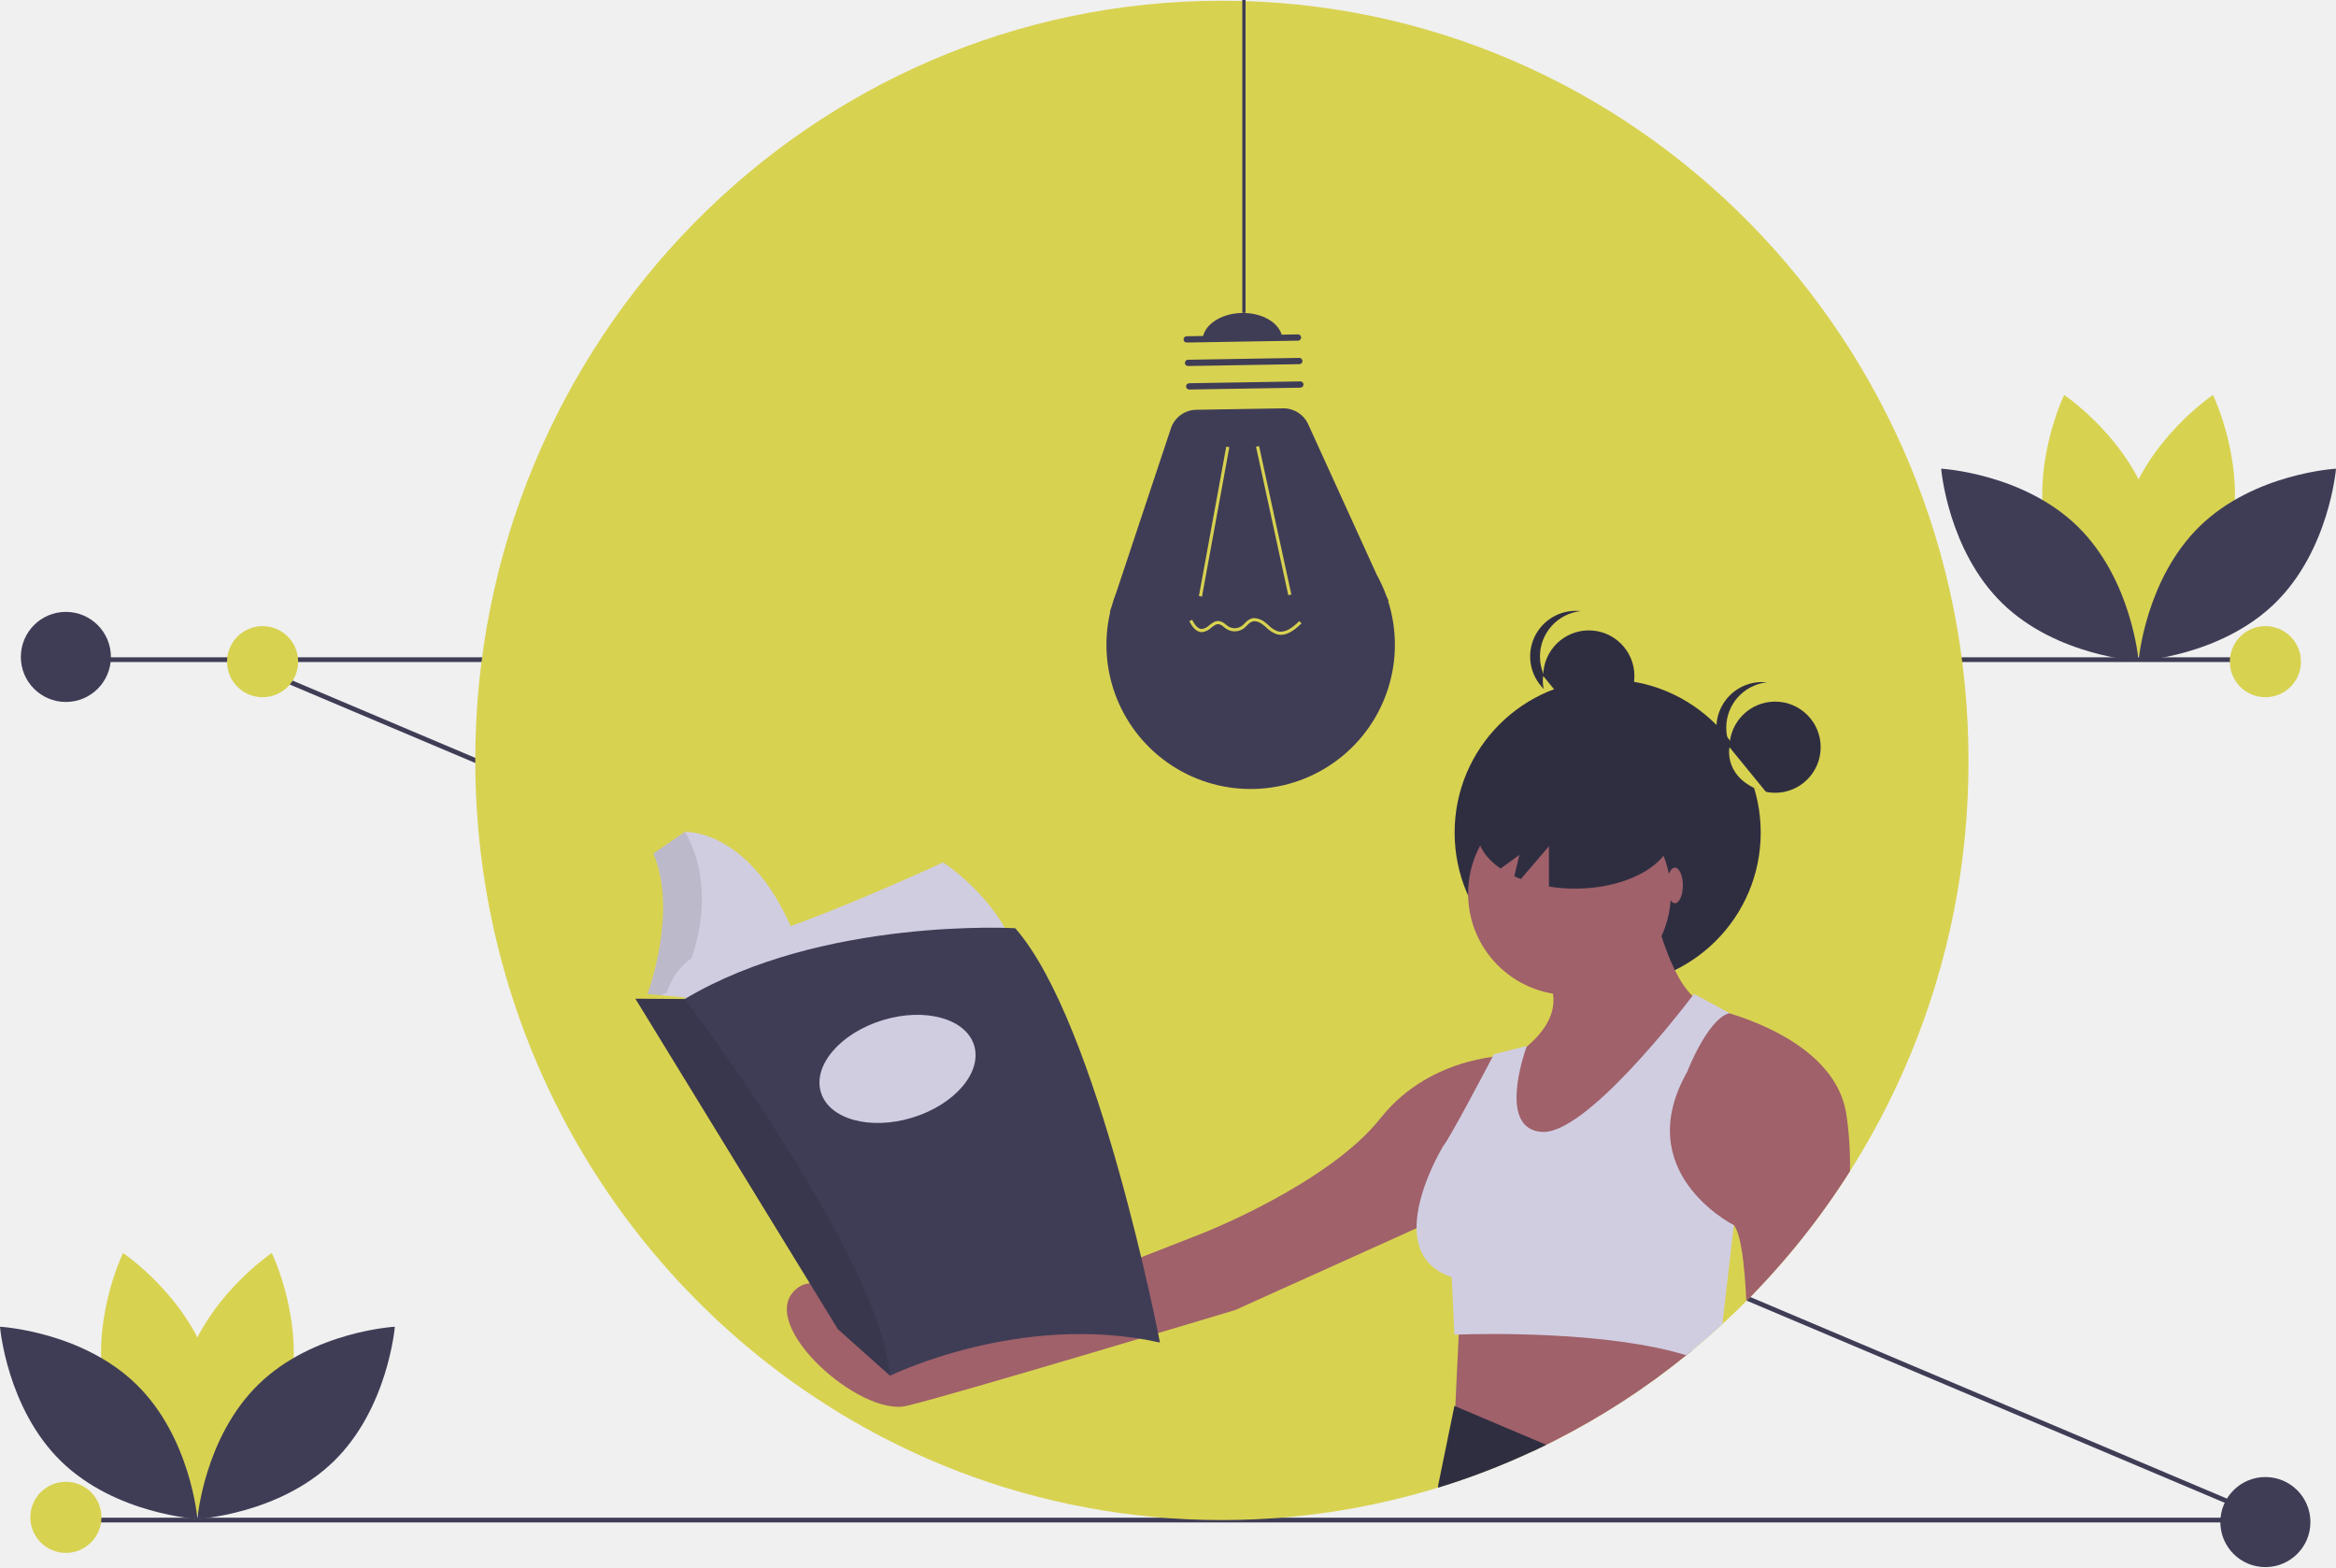
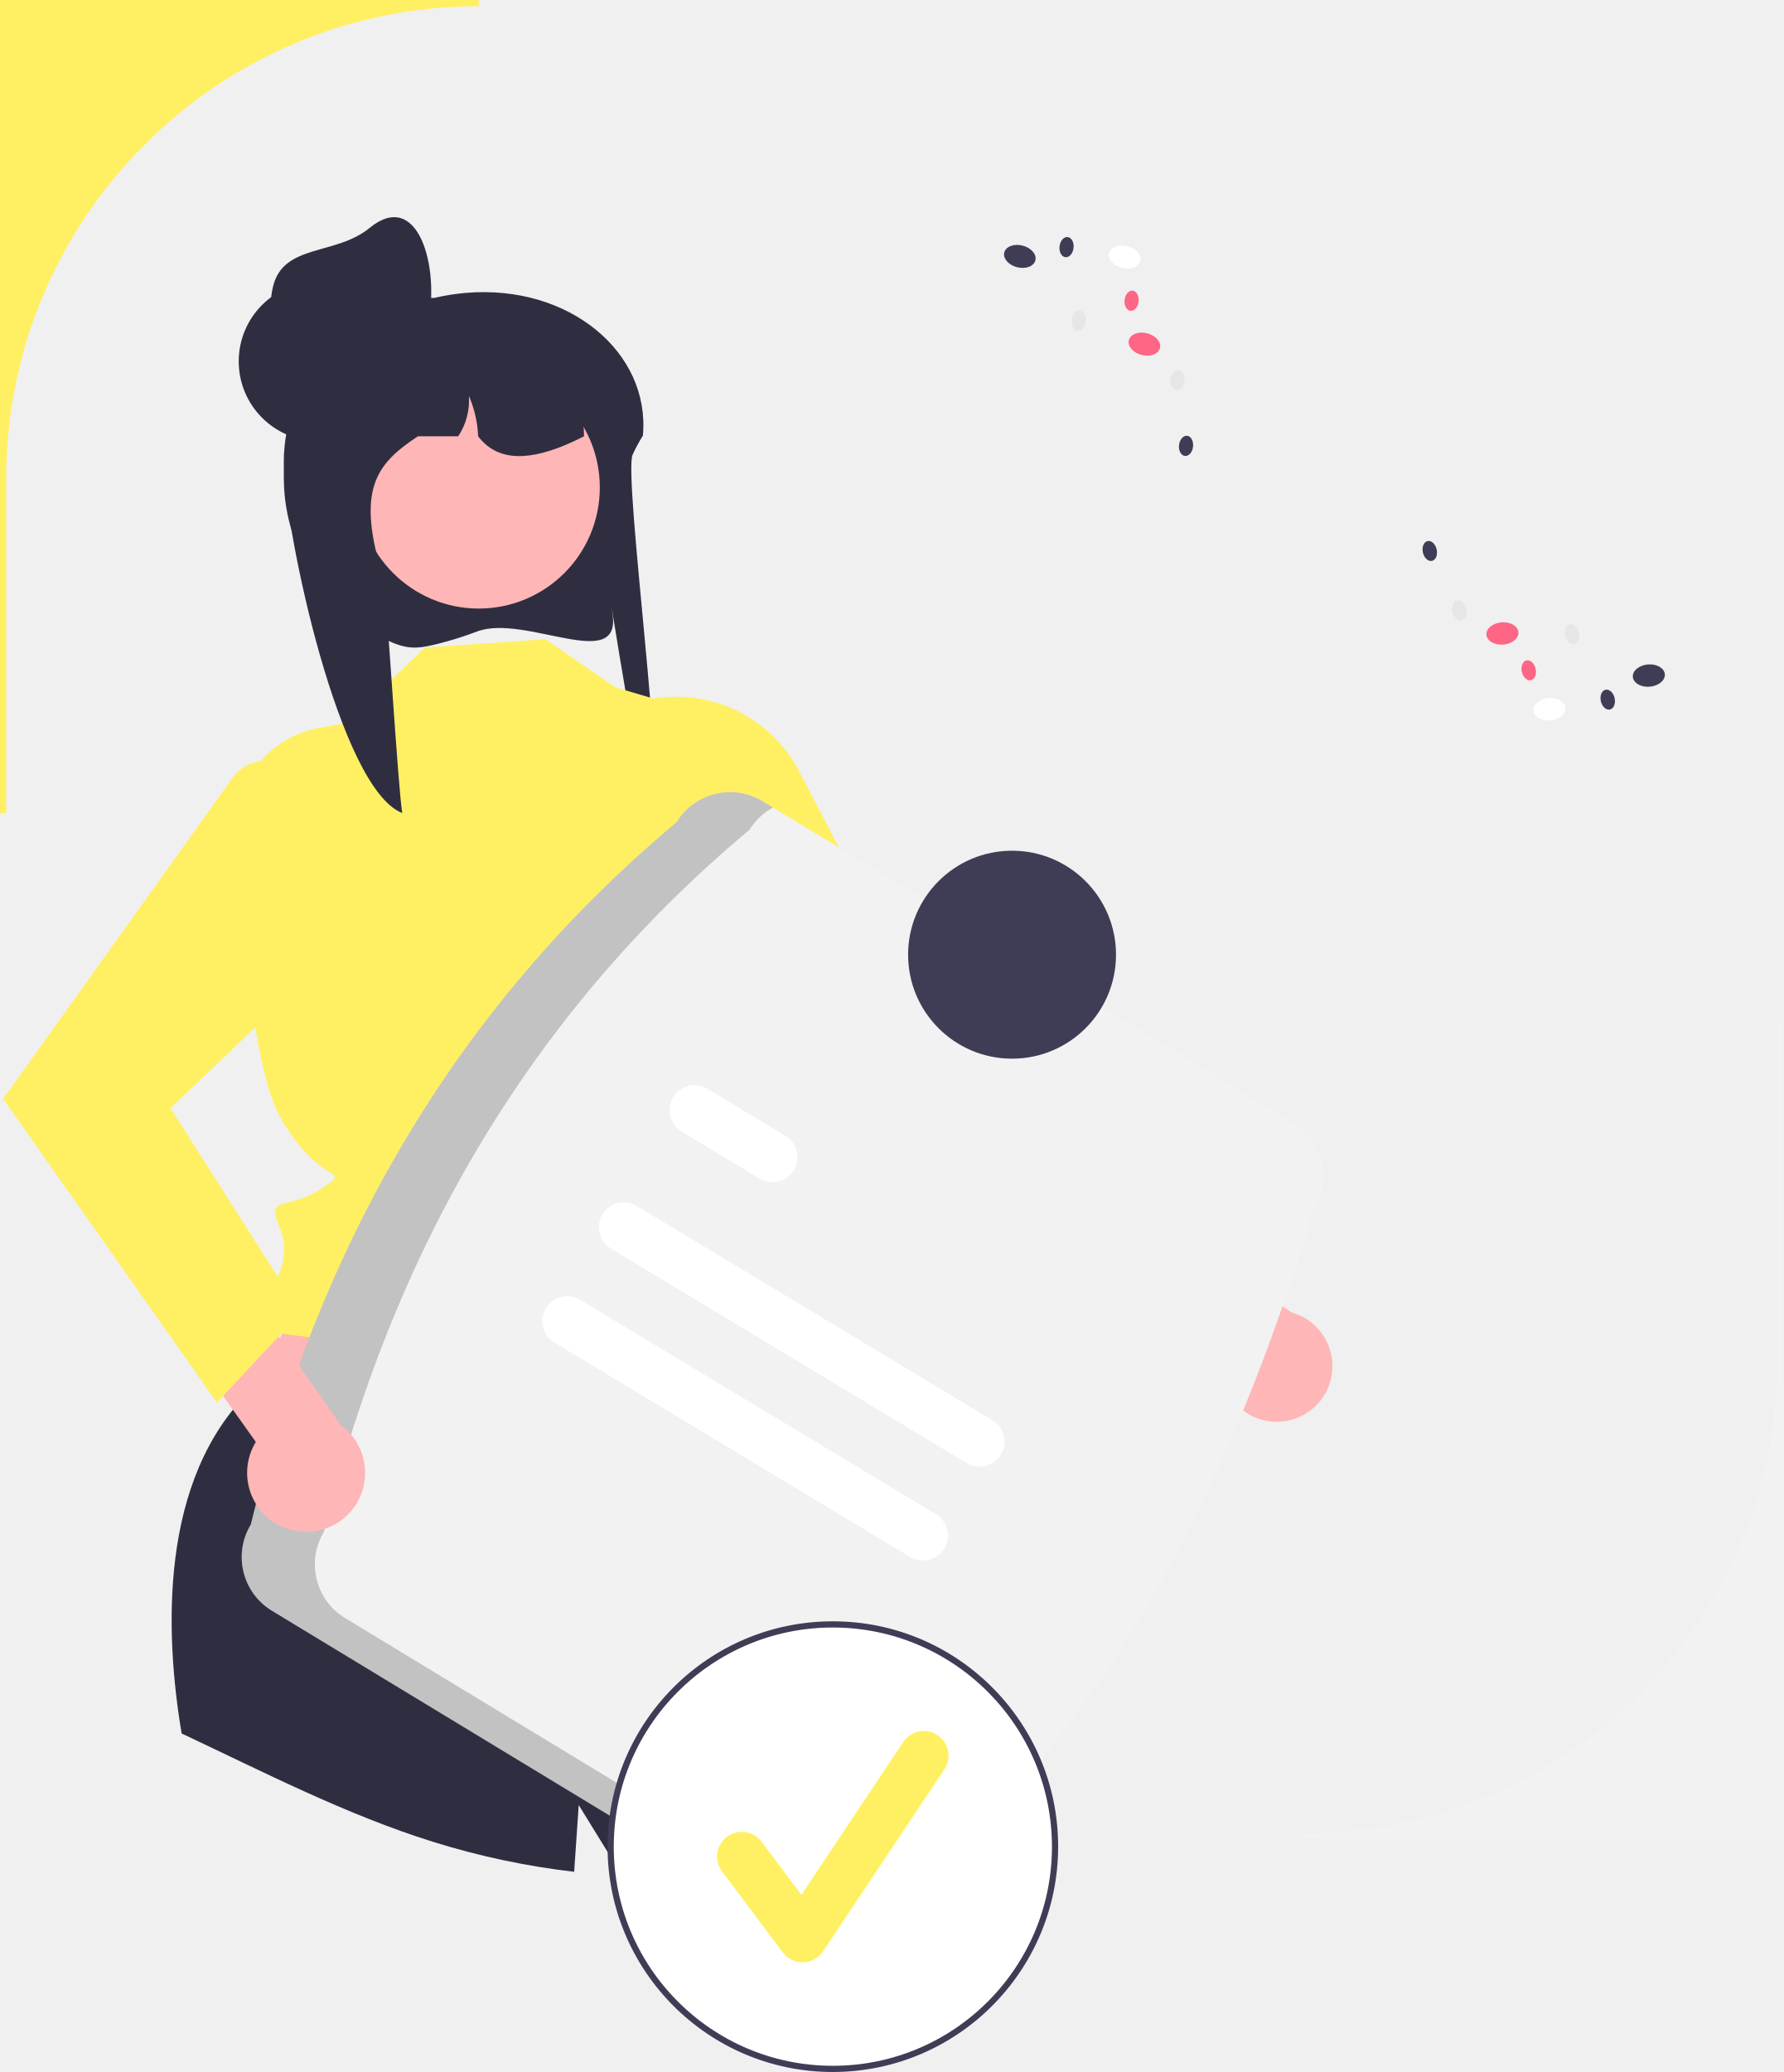
- <svg xmlns="http://www.w3.org/2000/svg" data-name="Layer 1" width="985.587" height="661.152" viewBox="0 0 985.587 661.152">
-   <rect x="27.525" y="640.305" width="929" height="2" fill="#3f3d56" />
-   <rect x="634.231" y="123.652" width="2" height="929" transform="translate(-261.0931 815.3039) rotate(-67.07803)" fill="#3f3d56" />
-   <rect x="27.525" y="277.305" width="929" height="2" fill="#3f3d56" />
-   <path d="M937.731,449.652a322.068,322.068,0,0,1-93.73,228.11q-4.935,4.965-10.09,9.7-6.21,5.73-12.74,11.11c-.83.69-1.66,1.37-2.5,2.04a313.731,313.731,0,0,1-55.56,36.03c-1.17.59-2.34,1.18-3.52,1.76-1.87.92-3.76,1.82-5.65,2.7a311.18,311.18,0,0,1-223.25,15.15c-129.07-40.06-222.96-162.17-222.96-306.6,0-177.01,141.03-320.5,315-320.5S937.731,272.642,937.731,449.652Z" transform="translate(-107.2066 -128.8475)" fill="#d8d251" />
-   <path d="M692.866,382.419l.25-.01-.987-2.166a60.492,60.492,0,0,0-4.049-8.891L659.145,307.822a11.443,11.443,0,0,0-10.604-6.698l-36.644.61a11.443,11.443,0,0,0-10.666,7.826l-23.036,69.188a60.396,60.396,0,0,0-1.971,5.918l-.782,2.349.184-.007a60.852,60.852,0,1,0,117.24-4.589Z" transform="translate(-107.2066 -128.8475)" fill="#3f3d56" />
-   <rect x="587.42" y="348.245" width="64.08" height="1.323" transform="translate(57.5742 766.6238) rotate(-79.63351)" fill="#d8d251" />
-   <rect x="643.929" y="316.448" width="1.323" height="64.08" transform="translate(-166.5223 16.03118) rotate(-12.26435)" fill="#d8d251" />
-   <path d="M607.904,270.709l46.955-.782a1.323,1.323,0,0,1,.044,2.645l-46.955.782a1.323,1.323,0,1,1-.044-2.645Z" transform="translate(-107.2066 -128.8475)" fill="#3f3d56" />
-   <path d="M608.4,280.624l46.955-.782a1.323,1.323,0,1,1,.044,2.645l-46.955.782a1.323,1.323,0,0,1-.044-2.645Z" transform="translate(-107.2066 -128.8475)" fill="#3f3d56" />
-   <path d="M608.896,290.538l46.955-.782a1.323,1.323,0,0,1,.044,2.645l-46.955.782a1.323,1.323,0,0,1-.044-2.645Z" transform="translate(-107.2066 -128.8475)" fill="#3f3d56" />
-   <path d="M631.224,260.884c-9.314.155-16.778,5.472-16.671,11.875l33.728-.562C648.175,265.793,640.538,260.728,631.224,260.884Z" transform="translate(-107.2066 -128.8475)" fill="#3f3d56" />
-   <path d="M636.414,389.614a8.149,8.149,0,0,1,4.946,2.113c.348.289.691.592,1.035.896a10.33,10.33,0,0,0,3.897,2.55c3.232.882,6.422-1.674,9.115-4.29l.922.948c-2.961,2.877-6.509,5.675-10.386,4.618a11.464,11.464,0,0,1-4.425-2.835c-.333-.295-.666-.589-1.004-.869-1.105-.917-3.24-2.343-5.138-1.603a6.442,6.442,0,0,0-2.06,1.589,12.313,12.313,0,0,1-1.429,1.287,6.478,6.478,0,0,1-7.179.214,12.796,12.796,0,0,1-1.124-.842,4.688,4.688,0,0,0-2.124-1.209c-1.124-.158-2.146.645-3.228,1.493a6.84,6.84,0,0,1-3.743,1.86c-.048.002-.096.004-.144.005-2.636.044-4.308-2.593-5.342-4.597l1.176-.606c1.405,2.725,2.76,3.967,4.24,3.877a5.816,5.816,0,0,0,2.996-1.579c1.252-.982,2.548-1.998,4.227-1.763a5.721,5.721,0,0,1,2.774,1.491,11.655,11.655,0,0,0,1.006.757,5.198,5.198,0,0,0,5.685-.169,11.166,11.166,0,0,0,1.273-1.153,7.515,7.515,0,0,1,2.514-1.886A4.349,4.349,0,0,1,636.414,389.614Z" transform="translate(-107.2066 -128.8475)" fill="#d8d251" />
-   <rect x="524.134" width="1.375" height="131.982" fill="#3f3d56" />
-   <path d="M1047.627,357.518c-8.382,30.986-37.093,50.176-37.093,50.176s-15.121-31.047-6.738-62.033,37.093-50.176,37.093-50.176S1056.009,326.532,1047.627,357.518Z" transform="translate(-107.2066 -128.8475)" fill="#d8d251" />
-   <path d="M971.373,357.518c8.382,30.986,37.093,50.176,37.093,50.176s15.121-31.047,6.738-62.033-37.093-50.176-37.093-50.176S962.991,326.532,971.373,357.518Z" transform="translate(-107.2066 -128.8475)" fill="#d8d251" />
-   <path d="M983.69,350.859C1006.691,373.249,1009.5,407.668,1009.5,407.668s-34.482-1.883-57.483-24.273-25.81-56.81-25.81-56.81S960.689,328.468,983.69,350.859Z" transform="translate(-107.2066 -128.8475)" fill="#3f3d56" />
-   <path d="M1035.31,350.859C1012.309,373.249,1009.5,407.668,1009.5,407.668s34.482-1.883,57.483-24.273,25.81-56.81,25.81-56.81S1058.311,328.468,1035.31,350.859Z" transform="translate(-107.2066 -128.8475)" fill="#3f3d56" />
-   <path d="M228.627,719.518c-8.382,30.986-37.093,50.176-37.093,50.176s-15.121-31.047-6.738-62.033,37.093-50.176,37.093-50.176S237.009,688.532,228.627,719.518Z" transform="translate(-107.2066 -128.8475)" fill="#d8d251" />
-   <path d="M152.373,719.518c8.382,30.986,37.093,50.176,37.093,50.176s15.121-31.047,6.738-62.033-37.093-50.176-37.093-50.176S143.991,688.532,152.373,719.518Z" transform="translate(-107.2066 -128.8475)" fill="#d8d251" />
-   <path d="M164.69,712.859C187.691,735.249,190.5,769.668,190.5,769.668s-34.482-1.883-57.483-24.273-25.81-56.81-25.81-56.81S141.689,690.468,164.69,712.859Z" transform="translate(-107.2066 -128.8475)" fill="#3f3d56" />
-   <path d="M216.31,712.859C193.309,735.249,190.5,769.668,190.5,769.668s34.482-1.883,57.483-24.273,25.81-56.81,25.81-56.81S239.311,690.468,216.31,712.859Z" transform="translate(-107.2066 -128.8475)" fill="#3f3d56" />
-   <circle cx="670.342" cy="285.189" r="19.234" fill="#2f2e41" />
-   <path d="M756.94,405.793A19.234,19.234,0,0,1,774.114,386.672a19.234,19.234,0,1,0,0,38.241A19.234,19.234,0,0,1,756.94,405.793Z" transform="translate(-107.2066 -128.8475)" fill="#2f2e41" />
-   <path d="M758.314,414.036s-2.987,13.739,15.68,19.234Z" transform="translate(-107.2066 -128.8475)" fill="#d8d251" />
-   <circle cx="678.297" cy="351.265" r="64.573" fill="#2f2e41" />
-   <path d="M821.171,698.572c-.83.69-1.66,1.37-2.5,2.04a313.731,313.731,0,0,1-55.56,36.03c-1.17.59-2.34,1.18-3.52,1.76-1.87.92-3.76,1.82-5.65,2.7l-33.1-11.03.38-7.93v-.03l1.44-30.24.49-10.34Z" transform="translate(-107.2066 -128.8475)" fill="#a0616a" />
-   <path d="M759.591,738.402c-1.87.92-3.76,1.82-5.65,2.7a306.938,306.938,0,0,1-39.91,15.37,2.224,2.224,0,0,1-.12-.62l6.93-33.87.38.16Z" transform="translate(-107.2066 -128.8475)" fill="#2f2e41" />
-   <circle cx="662.178" cy="377.012" r="42.762" fill="#a0616a" />
-   <path d="M804.057,508.171s6.934,34.672,19.647,42.762l-70.499,83.212-26.582-25.426,19.647-34.672s21.959-12.713,15.024-30.049Z" transform="translate(-107.2066 -128.8475)" fill="#a0616a" />
-   <path d="M887.721,623.002a320.875,320.875,0,0,1-43.72,54.76c-.71-15.5-2.25-28.28-5.27-32.06a.031.031,0,0,1-.02-.01l-36.97-11.55s8.09-76.28,27.74-79.74c0,0,2.85.58,7.28,1.92,14.28,4.3,44.94,16.42,49.35,41.99A141.926,141.926,0,0,1,887.721,623.002Z" transform="translate(-107.2066 -128.8475)" fill="#a0616a" />
-   <path d="M746.271,574.047s-34.672-1.156-56.63,26.582-75.122,48.54-75.122,48.54L481.61,701.177s-24.27-42.762-39.295-27.737,27.737,53.163,47.385,48.54,138.687-40.45,138.687-40.45l94.769-42.762Z" transform="translate(-107.2066 -128.8475)" fill="#a0616a" />
-   <path d="M838.731,645.702l-4.82,41.76q-6.21,5.73-12.74,11.11c-.83.69-1.66,1.37-2.5,2.04-33.37-10.23-85.66-9.09-96.01-8.74-1.18.03-1.82.06-1.82.06l-1.15-24.27c-11.09-3.69-14.73-11.76-14.83-20.64-.17-16.1,11.36-34.84,11.36-34.84,2.07-2.07,17.54-31.4,20.74-37.48.37-.71.58-1.1.58-1.1l13.87-3.46s-.04.11-.12.31c-1.24,3.47-12.02,34.86,6.54,35.95,18.26,1.08,57.98-50.2,63.45-57.39.41-.54.63-.83.63-.83l15.03,8.09c-.06.02-.12.03-.18.05-9.18,2.55-17.68,24.66-17.68,24.66-23.97,42.24,18.58,64.18,19.63,64.71A.031.031,0,0,0,838.731,645.702Z" transform="translate(-107.2066 -128.8475)" fill="#d0cde1" />
-   <path d="M771.708,455.666c-22.763,0-41.217,10.764-41.217,24.043,0,5.941,3.709,11.371,9.832,15.566l7.935-5.749-2.158,9.007c.895.415,1.81.817,2.763,1.188l11.854-13.829v16.989a69.192,69.192,0,0,0,10.991.871c22.763,0,41.217-10.764,41.217-24.043S794.471,455.666,771.708,455.666Z" transform="translate(-107.2066 -128.8475)" fill="#2f2e41" />
-   <circle cx="748.931" cy="315.238" r="19.234" fill="#2f2e41" />
-   <path d="M835.53,435.842a19.234,19.234,0,0,1,17.174-19.121,19.429,19.429,0,0,0-2.061-.114,19.234,19.234,0,1,0,2.061,38.355A19.234,19.234,0,0,1,835.53,435.842Z" transform="translate(-107.2066 -128.8475)" fill="#2f2e41" />
-   <path d="M836.903,444.085s-2.987,13.739,15.68,19.234Z" transform="translate(-107.2066 -128.8475)" fill="#d8d251" />
-   <ellipse cx="706.674" cy="373.545" rx="3.339" ry="7.512" fill="#a0616a" />
-   <path d="M445.388,531.454l-50.677,12.278-.165.039-5.509,4.987-1.586,1.434-3.399-.616-6.017-1.088,4.193-14.152.786-26.994-2.883-16.511,15.986-11.007S427.305,477.991,445.388,531.454Z" transform="translate(-107.2066 -128.8475)" fill="#d0cde1" />
-   <path d="M394.711,543.732c-.687,1.465.752.498-.034,2.005l-7.338,2.359-3.286,1.481-6.017-1.088,4.193-14.152.786-26.994-2.883-16.511,15.986-11.007S413.276,504.125,394.711,543.732Z" transform="translate(-107.2066 -128.8475)" opacity="0.1" />
-   <path d="M505.141,492.667s-66.567,30.925-93.56,35.642-24.635,31.711-24.635,31.711L538.162,536.433S532.921,512.061,505.141,492.667Z" transform="translate(-107.2066 -128.8475)" fill="#d0cde1" />
-   <path d="M376.725,487.426s11.531,28.042-1.31,62.898l14.938,6.814,5.766-6.814.131-.655-15.855-1.441s13.104-35.118,2.359-59.491C382.752,488.736,380.394,483.495,376.725,487.426Z" transform="translate(-107.2066 -128.8475)" fill="#d8d251" />
-   <path d="M596.604,695.25C537.638,682.146,482.733,709.271,482.733,709.271l-.149-.134-21.865-19.522-85.436-139.423,20.835.131c57.918-34.594,139.423-29.876,139.423-29.876C570.659,560.282,596.604,695.25,596.604,695.25Z" transform="translate(-107.2066 -128.8475)" fill="#3f3d56" />
-   <path d="M482.584,709.137l-21.865-19.522-85.436-139.423,20.835.131S479.159,659.999,482.584,709.137Z" transform="translate(-107.2066 -128.8475)" opacity="0.1" />
-   <ellipse cx="485.878" cy="579.807" rx="33.807" ry="21.49" transform="translate(-255.8681 39.11836) rotate(-17.05185)" fill="#d0cde1" />
-   <circle cx="27.793" cy="277.152" r="19" fill="#3f3d56" />
-   <circle cx="955.793" cy="642.152" r="19" fill="#3f3d56" />
-   <circle cx="110.793" cy="279.152" r="15" fill="#d8d251" />
-   <circle cx="955.793" cy="279.152" r="15" fill="#d8d251" />
-   <circle cx="27.793" cy="640.152" r="15" fill="#d8d251" />
+ <svg xmlns="http://www.w3.org/2000/svg" data-name="Layer 1" width="575.455" height="668.319" viewBox="0 0 575.455 668.319">
+   <path d="M887.728,709.088H733.272v-2h0A152.455,152.455,0,0,0,885.728,554.633V446.841h2Z" transform="translate(-312.2725 -115.8407)" fill="#f2f2f2" />
+   <path d="M466.29,319.488a114.228,114.228,0,0,1-12.558,3.971c-5.626,1.371-8.802,2.007-14.231-.101-.191-.074-.373-.147-.544-.219a57.679,57.679,0,0,1-35.105-52.299c-.027-.384-.027-.787-.027-1.18a56.192,56.192,0,0,1,.271-5.675,57.37,57.37,0,0,1,1.23-7.633l-.054-.01c-4.396-4.495-6.087-10.653-5.527-16.84A27.832,27.832,0,0,1,412.318,218.689a44.032,44.032,0,0,1,18.281-6.453,46.326,46.326,0,0,1,5.255-.305h16.499a71.282,71.282,0,0,1,10.357-1.633h.027c33.205-2.754,59.391,19.259,56.949,46.043-.018.03-.045.059-.063.089-.706,1.151-1.33,2.243-1.881,3.285-.534.974-.986,1.908-1.375,2.793-3.03,6.846,11.37,113.061,6.205,114.674-2.94.915-14.789-78.123-12.663-63.093C512.585,332.946,481.587,313.833,466.29,319.488Z" transform="translate(-312.2725 -115.8407)" fill="#2f2e41" />
+   <polygon points="204.039 395.654 250.068 493.714 73.005 475.781 109.966 381.645 204.039 395.654" fill="#ffb6b6" />
+   <path d="M608.711,708.101a257.909,257.909,0,0,1-95.64,12.81l-14.09-22.85s-.59,8.51-1.47,21.52a248.821,248.821,0,0,1-45.47-9.64c-28.11-8.79-54.46-22.41-81.17-34.97-5.41-32.25-7.44-81.98,22.47-110.93l160.99,29.5s25.83,19.32,18.92,26.24c-6.91,6.91-7.98,5.84-3.44,10.38,4.54,4.54,14.35,10.61,14.45,14.58C584.301,646.291,595.311,674.401,608.711,708.101Z" transform="translate(-312.2725 -115.8407)" fill="#2f2e41" />
+   <path d="M488.199,322.007l-38.895,2.714L424.165,349.013l-8.804,1.571A32.825,32.825,0,0,0,388.355,384.83c1.811,30.683,5.866,76.528,14.341,91.402,13.141,23.063,23.996,15.827,13.141,23.063s-18.142,1.55-13.141,12.986-6.758,26.105-6.758,26.105l-4.681,4.681,4.965,2.035L554.417,565.686s-13.679-61.502-5.124-76.61,29.296-60.777,10.785-78.646l-18.1-63.694-31.134-9.182Z" transform="translate(-312.2725 -115.8407)" fill="#fff063" />
+   <path d="M723.647,574.429A17.981,17.981,0,0,1,706.566,553.024L632.36,502.768l8.854-23.943L728.914,539.159a17.956,17.956,0,0,1-5.267,35.27Z" transform="translate(-312.2725 -115.8407)" fill="#ffb6b6" />
+   <path d="M514.05,343.728l-10.783,4.27,57.522,112.344,119.079,81.168,17.165-29.011-90.644-78.294-36.29-69.598A44.665,44.665,0,0,0,514.05,343.728Z" transform="translate(-312.2725 -115.8407)" fill="#fff063" />
+   <circle cx="154.455" cy="157.231" r="39.056" fill="#ffb6b6" />
+   <path d="M500.69,256.556c-.651.344-1.293.66-1.945.977-.678.326-1.357.651-2.044.959-13.07,5.925-23.717,6.585-30.175-1.936a36.169,36.169,0,0,0-2.976-13.007,20.903,20.903,0,0,1-3.446,13.007H447.097c-13.396,8.891-20.27,17.059-10.972,46.248.606,1.918,4.758,70.047,5.943,75.284-20.279-7.779-37.773-90.371-38.216-112.134-.027-.353-.027-.724-.027-1.085a47.554,47.554,0,0,1,.271-5.219,48.861,48.861,0,0,1,1.23-7.019l-.054-.009a18.331,18.331,0,0,1-5.527-15.486,44.664,44.664,0,0,1,12.41-11.126,79.196,79.196,0,0,1,13.586-5.102c.118-.027.217-.054.335-.081,1.429-.389,2.894-.742,4.36-1.049a81.869,81.869,0,0,1,9.145-1.384c.226-.009.443-.027.642-.027a6.853,6.853,0,0,1,3.491.959c.009,0,.009.009.027.009a6.89,6.89,0,0,1,3.356,5.861h14.491c.534,0,1.067.018,1.601.045,20.18.805,36.398,9.434,37.438,29.271C500.672,255.199,500.69,255.868,500.69,256.556Z" transform="translate(-312.2725 -115.8407)" fill="#2f2e41" />
+   <circle cx="102.747" cy="116.555" r="25.73" fill="#2f2e41" />
+   <path d="M450.344,220.495c-2.923,13.906-17.345,22.224-31.142,18.821a25.73,25.73,0,0,1-18.821-31.142c3.402-13.797,20.147-9.82,31.142-18.821C447.077,176.618,454.287,201.741,450.344,220.495Z" transform="translate(-312.2725 -115.8407)" fill="#2f2e41" />
+   <path d="M393.176,607.597c21.929-89.427,65.38-166.292,137.341-226.514a20.246,20.246,0,0,1,27.777-6.808L729.362,477.998a20.246,20.246,0,0,1,6.807,27.777c-27.466,91.762-68.605,171.388-137.341,226.514a20.245,20.245,0,0,1-27.777,6.808L399.984,635.374A20.246,20.246,0,0,1,393.176,607.597Z" transform="translate(-312.2725 -115.8407)" fill="#f2f2f2" />
+   <path d="M423.582,637.735a20.245,20.245,0,0,1-6.808-27.777c21.929-89.428,65.38-166.292,137.341-226.514a19.984,19.984,0,0,1,7.546-7.128l-3.366-2.041a20.246,20.246,0,0,0-27.777,6.807C458.556,441.305,415.105,518.169,393.176,607.597a20.245,20.245,0,0,0,6.808,27.777L571.052,739.097a20.156,20.156,0,0,0,20.232.32Z" transform="translate(-312.2725 -115.8407)" opacity="0.2" style="isolation:isolate" />
+   <path d="M624.201,587.772l-114.829-69.189a8.044,8.044,0,0,1,8.303-13.78l114.829,69.189a8.044,8.044,0,0,1-8.303,13.779Z" transform="translate(-312.2725 -115.8407)" fill="#fff" />
+   <path d="M557.401,496.021l-25.262-15.222a8.044,8.044,0,0,1,8.259-13.806l.043.026,25.262,15.222a8.044,8.044,0,0,1-8.303,13.779Z" transform="translate(-312.2725 -115.8407)" fill="#fff" />
+   <path d="M605.951,618.061l-114.829-69.189a8.044,8.044,0,0,1,8.286-13.79l.016.01,114.829,69.189a8.044,8.044,0,0,1-8.303,13.779Z" transform="translate(-312.2725 -115.8407)" fill="#fff" />
+   <circle cx="326.511" cy="307.935" r="33.539" fill="#3f3d56" />
+   <circle cx="268.698" cy="595.633" r="71.685" fill="#fff" />
+   <path d="M580.971,784.159a72.685,72.685,0,1,1,72.685-72.686A72.768,72.768,0,0,1,580.971,784.159Zm0-143.37a70.685,70.685,0,1,0,70.685,70.685A70.765,70.765,0,0,0,580.971,640.789Z" transform="translate(-312.2725 -115.8407)" fill="#3f3d56" />
+   <path d="M571.191,748.783a7.972,7.972,0,0,1-6.379-3.19L545.256,719.516a7.974,7.974,0,1,1,12.758-9.568l12.795,17.058,32.862-49.292a7.974,7.974,0,1,1,13.27,8.847L577.827,745.232a7.977,7.977,0,0,1-6.414,3.548C571.339,748.781,571.265,748.783,571.191,748.783Z" transform="translate(-312.2725 -115.8407)" fill="#fff063" />
+   <ellipse cx="812.172" cy="344.619" rx="5.177" ry="3.601" transform="translate(-338.6792 -45.39552) rotate(-4.88719)" fill="#fff" />
+   <ellipse cx="844.222" cy="333.746" rx="5.177" ry="3.601" transform="translate(-337.6364 -42.70455) rotate(-4.88719)" fill="#3f3d56" />
+   <ellipse cx="796.979" cy="320.166" rx="5.177" ry="3.601" transform="translate(-336.6512 -46.77873) rotate(-4.88719)" fill="#ff6584" />
+   <ellipse cx="783.121" cy="312.684" rx="2.276" ry="3.272" transform="translate(-361.93 64.44338) rotate(-12.7322)" fill="#e6e6e6" />
+   <ellipse cx="773.549" cy="293.556" rx="2.276" ry="3.272" transform="translate(-357.9496 61.86343) rotate(-12.7322)" fill="#3f3d56" />
+   <ellipse cx="819.473" cy="320.419" rx="2.276" ry="3.272" transform="translate(-362.7407 72.64536) rotate(-12.7322)" fill="#e6e6e6" />
+   <ellipse cx="805.474" cy="332.04" rx="2.276" ry="3.272" transform="translate(-365.6462 69.84586) rotate(-12.7322)" fill="#ff6584" />
+   <ellipse cx="830.959" cy="341.505" rx="2.276" ry="3.272" transform="translate(-367.1057 75.69535) rotate(-12.7322)" fill="#3f3d56" />
+   <ellipse cx="675.135" cy="198.762" rx="3.601" ry="5.177" transform="translate(4.33932 688.5405) rotate(-75.77932)" fill="#fff" />
+   <ellipse cx="641.291" cy="198.544" rx="3.601" ry="5.177" transform="translate(-20.9789 655.5694) rotate(-75.77932)" fill="#3f3d56" />
+   <ellipse cx="681.486" cy="226.84" rx="3.601" ry="5.177" transform="translate(-18.0879 715.8777) rotate(-75.77932)" fill="#ff6584" />
+   <ellipse cx="692.131" cy="238.447" rx="3.272" ry="2.276" transform="translate(66.02744 783.9782) rotate(-83.62433)" fill="#e6e6e6" />
+   <ellipse cx="694.914" cy="259.655" rx="3.272" ry="2.276" transform="translate(47.42466 805.5966) rotate(-83.62433)" fill="#3f3d56" />
+   <ellipse cx="660.314" cy="219.239" rx="3.272" ry="2.276" transform="translate(56.83259 735.2825) rotate(-83.62433)" fill="#e6e6e6" />
+   <ellipse cx="677.346" cy="212.841" rx="3.272" ry="2.276" transform="translate(78.33185 746.5209) rotate(-83.62433)" fill="#ff6584" />
+   <ellipse cx="656.363" cy="195.554" rx="3.272" ry="2.276" transform="translate(76.85916 710.3015) rotate(-83.62433)" fill="#3f3d56" />
+   <path d="M314.272,378.088h-2V115.841H466.728v2h-0A152.455,152.455,0,0,0,314.272,270.296Z" transform="translate(-312.2725 -115.8407)" fill="#fff063" />
+   <path d="M403.842,608.544a19.072,19.072,0,0,1-9.035-27.606l-55.105-77.461L357.38,482.968l64.777,92.48a19.046,19.046,0,0,1-18.314,33.096Z" transform="translate(-312.2725 -115.8407)" fill="#ffb6b6" />
+   <path d="M405.109,363.073h0a13.6,13.6,0,0,0-17.382,3.06L313.272,470.262l69,98,27-29-42-66,55.818-53.145A44.665,44.665,0,0,0,405.109,363.073Z" transform="translate(-312.2725 -115.8407)" fill="#fff063" />
</svg>
